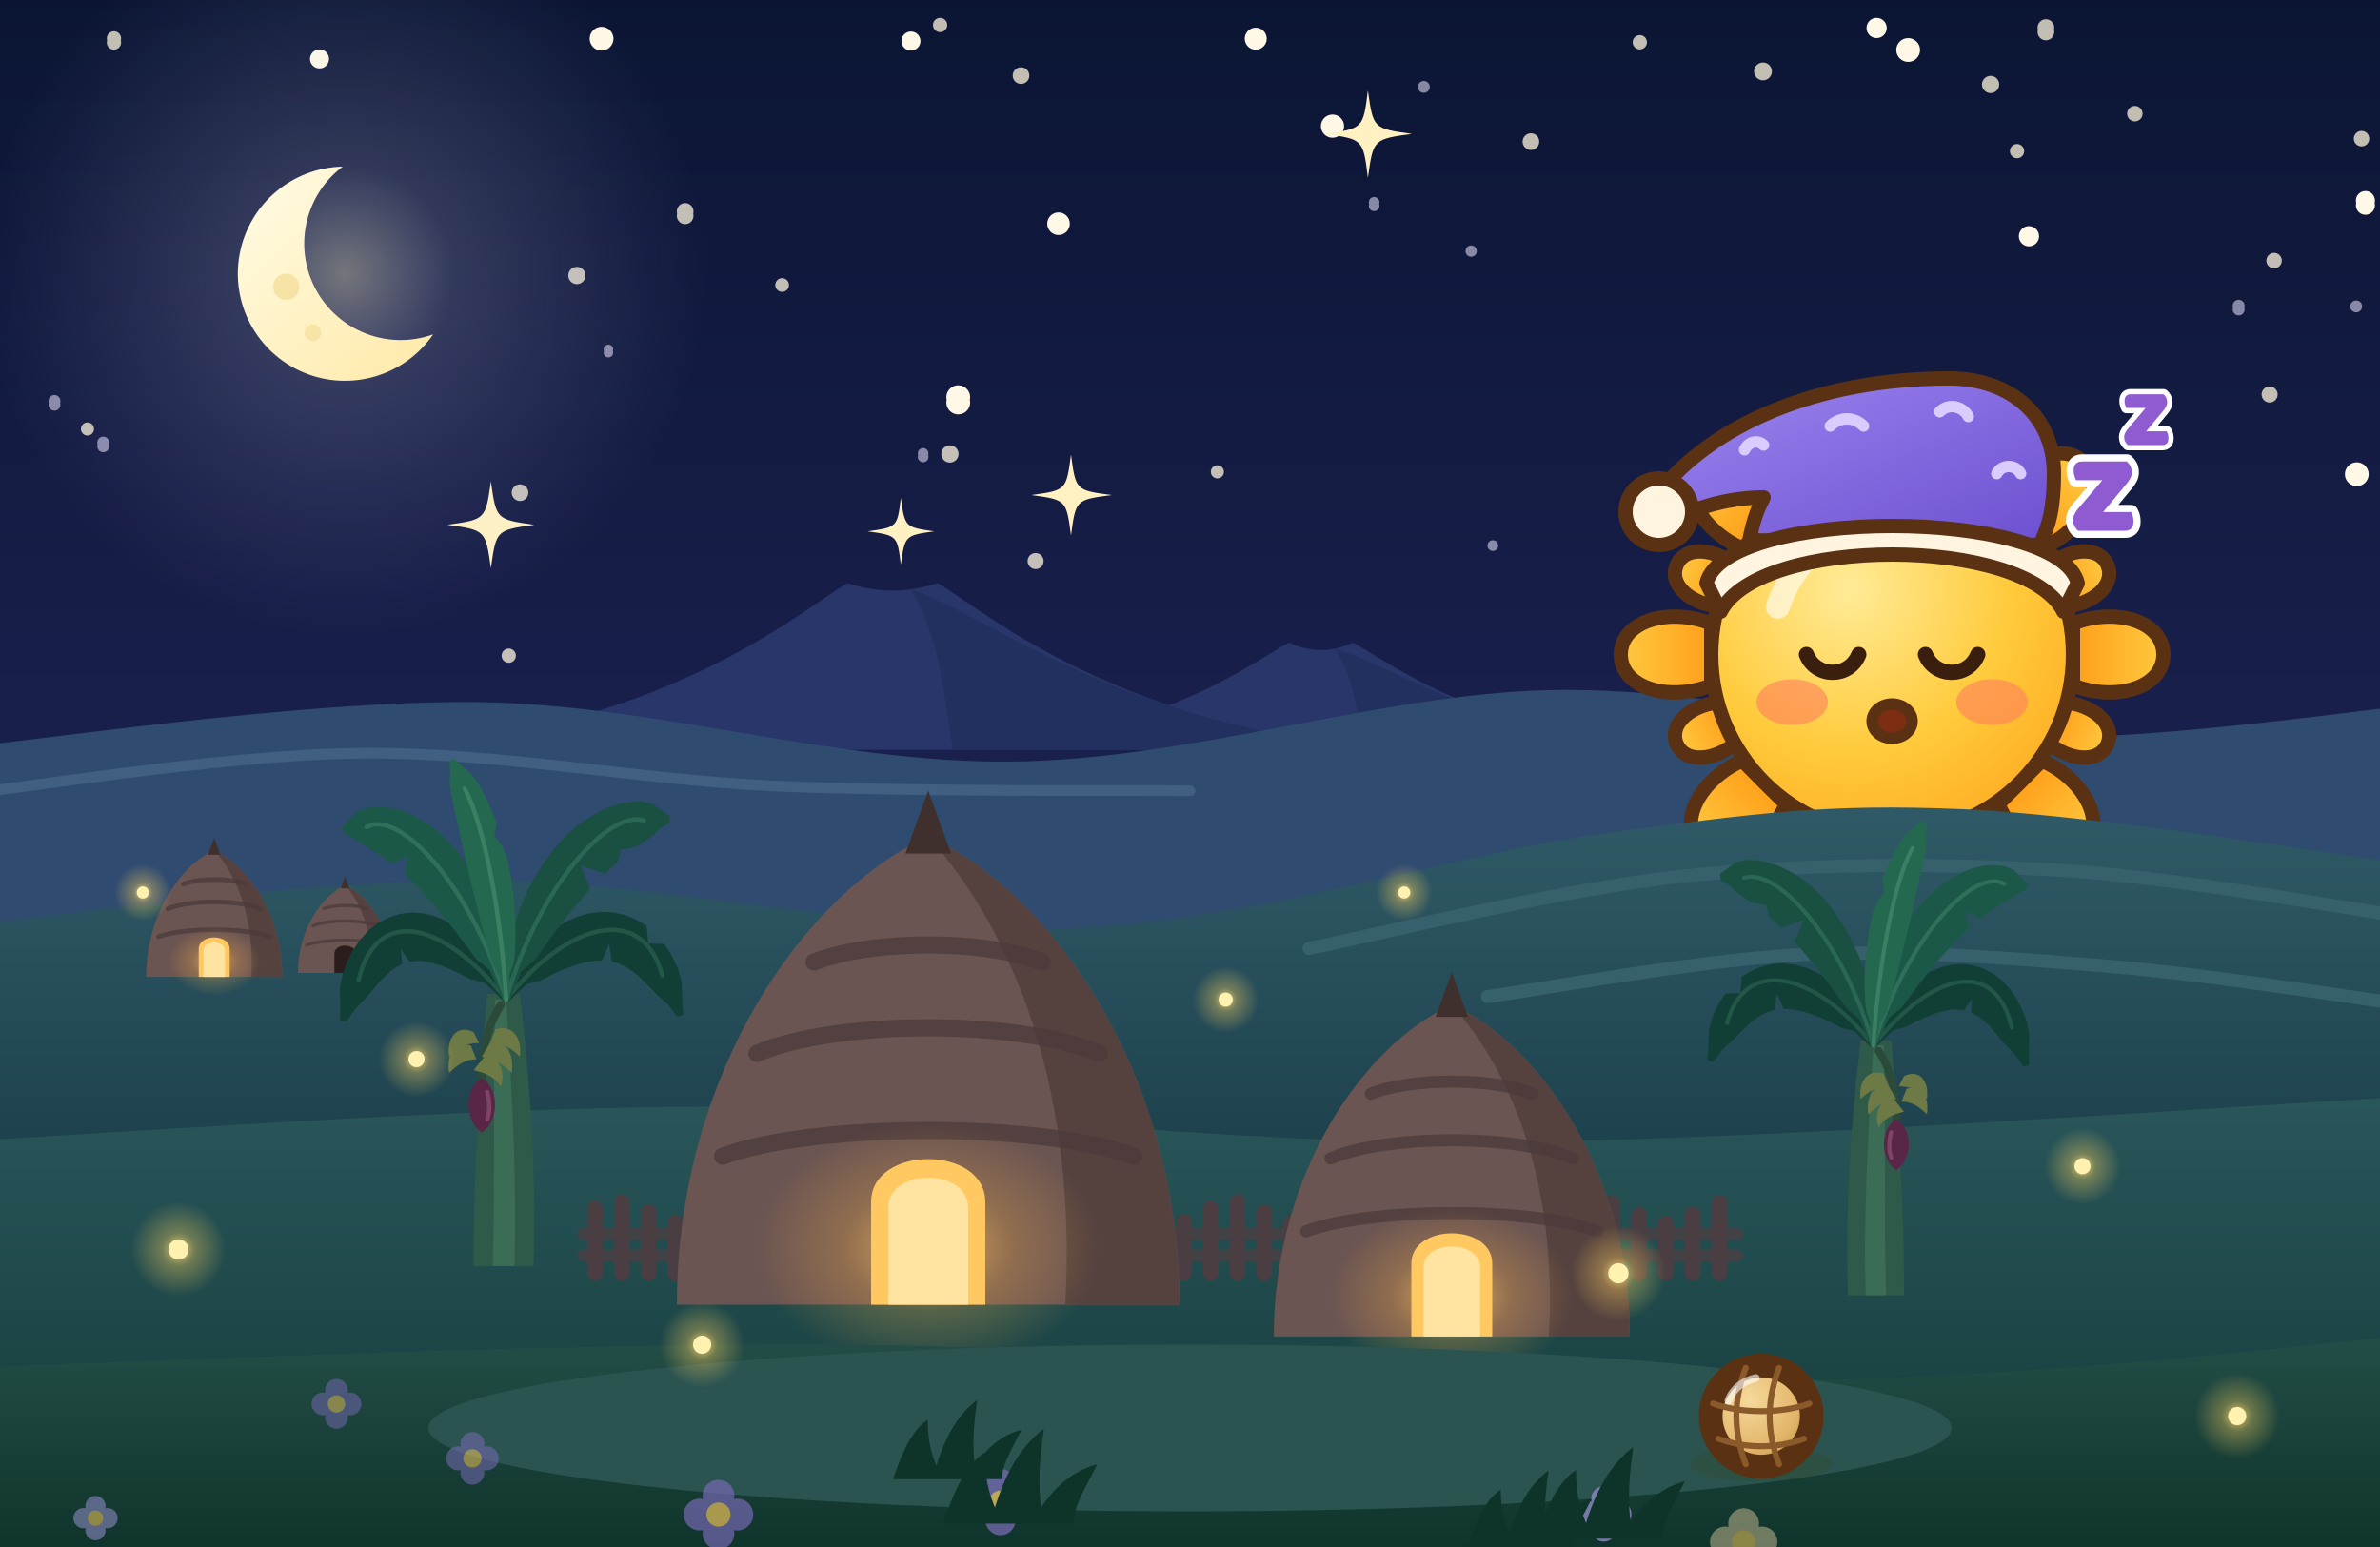
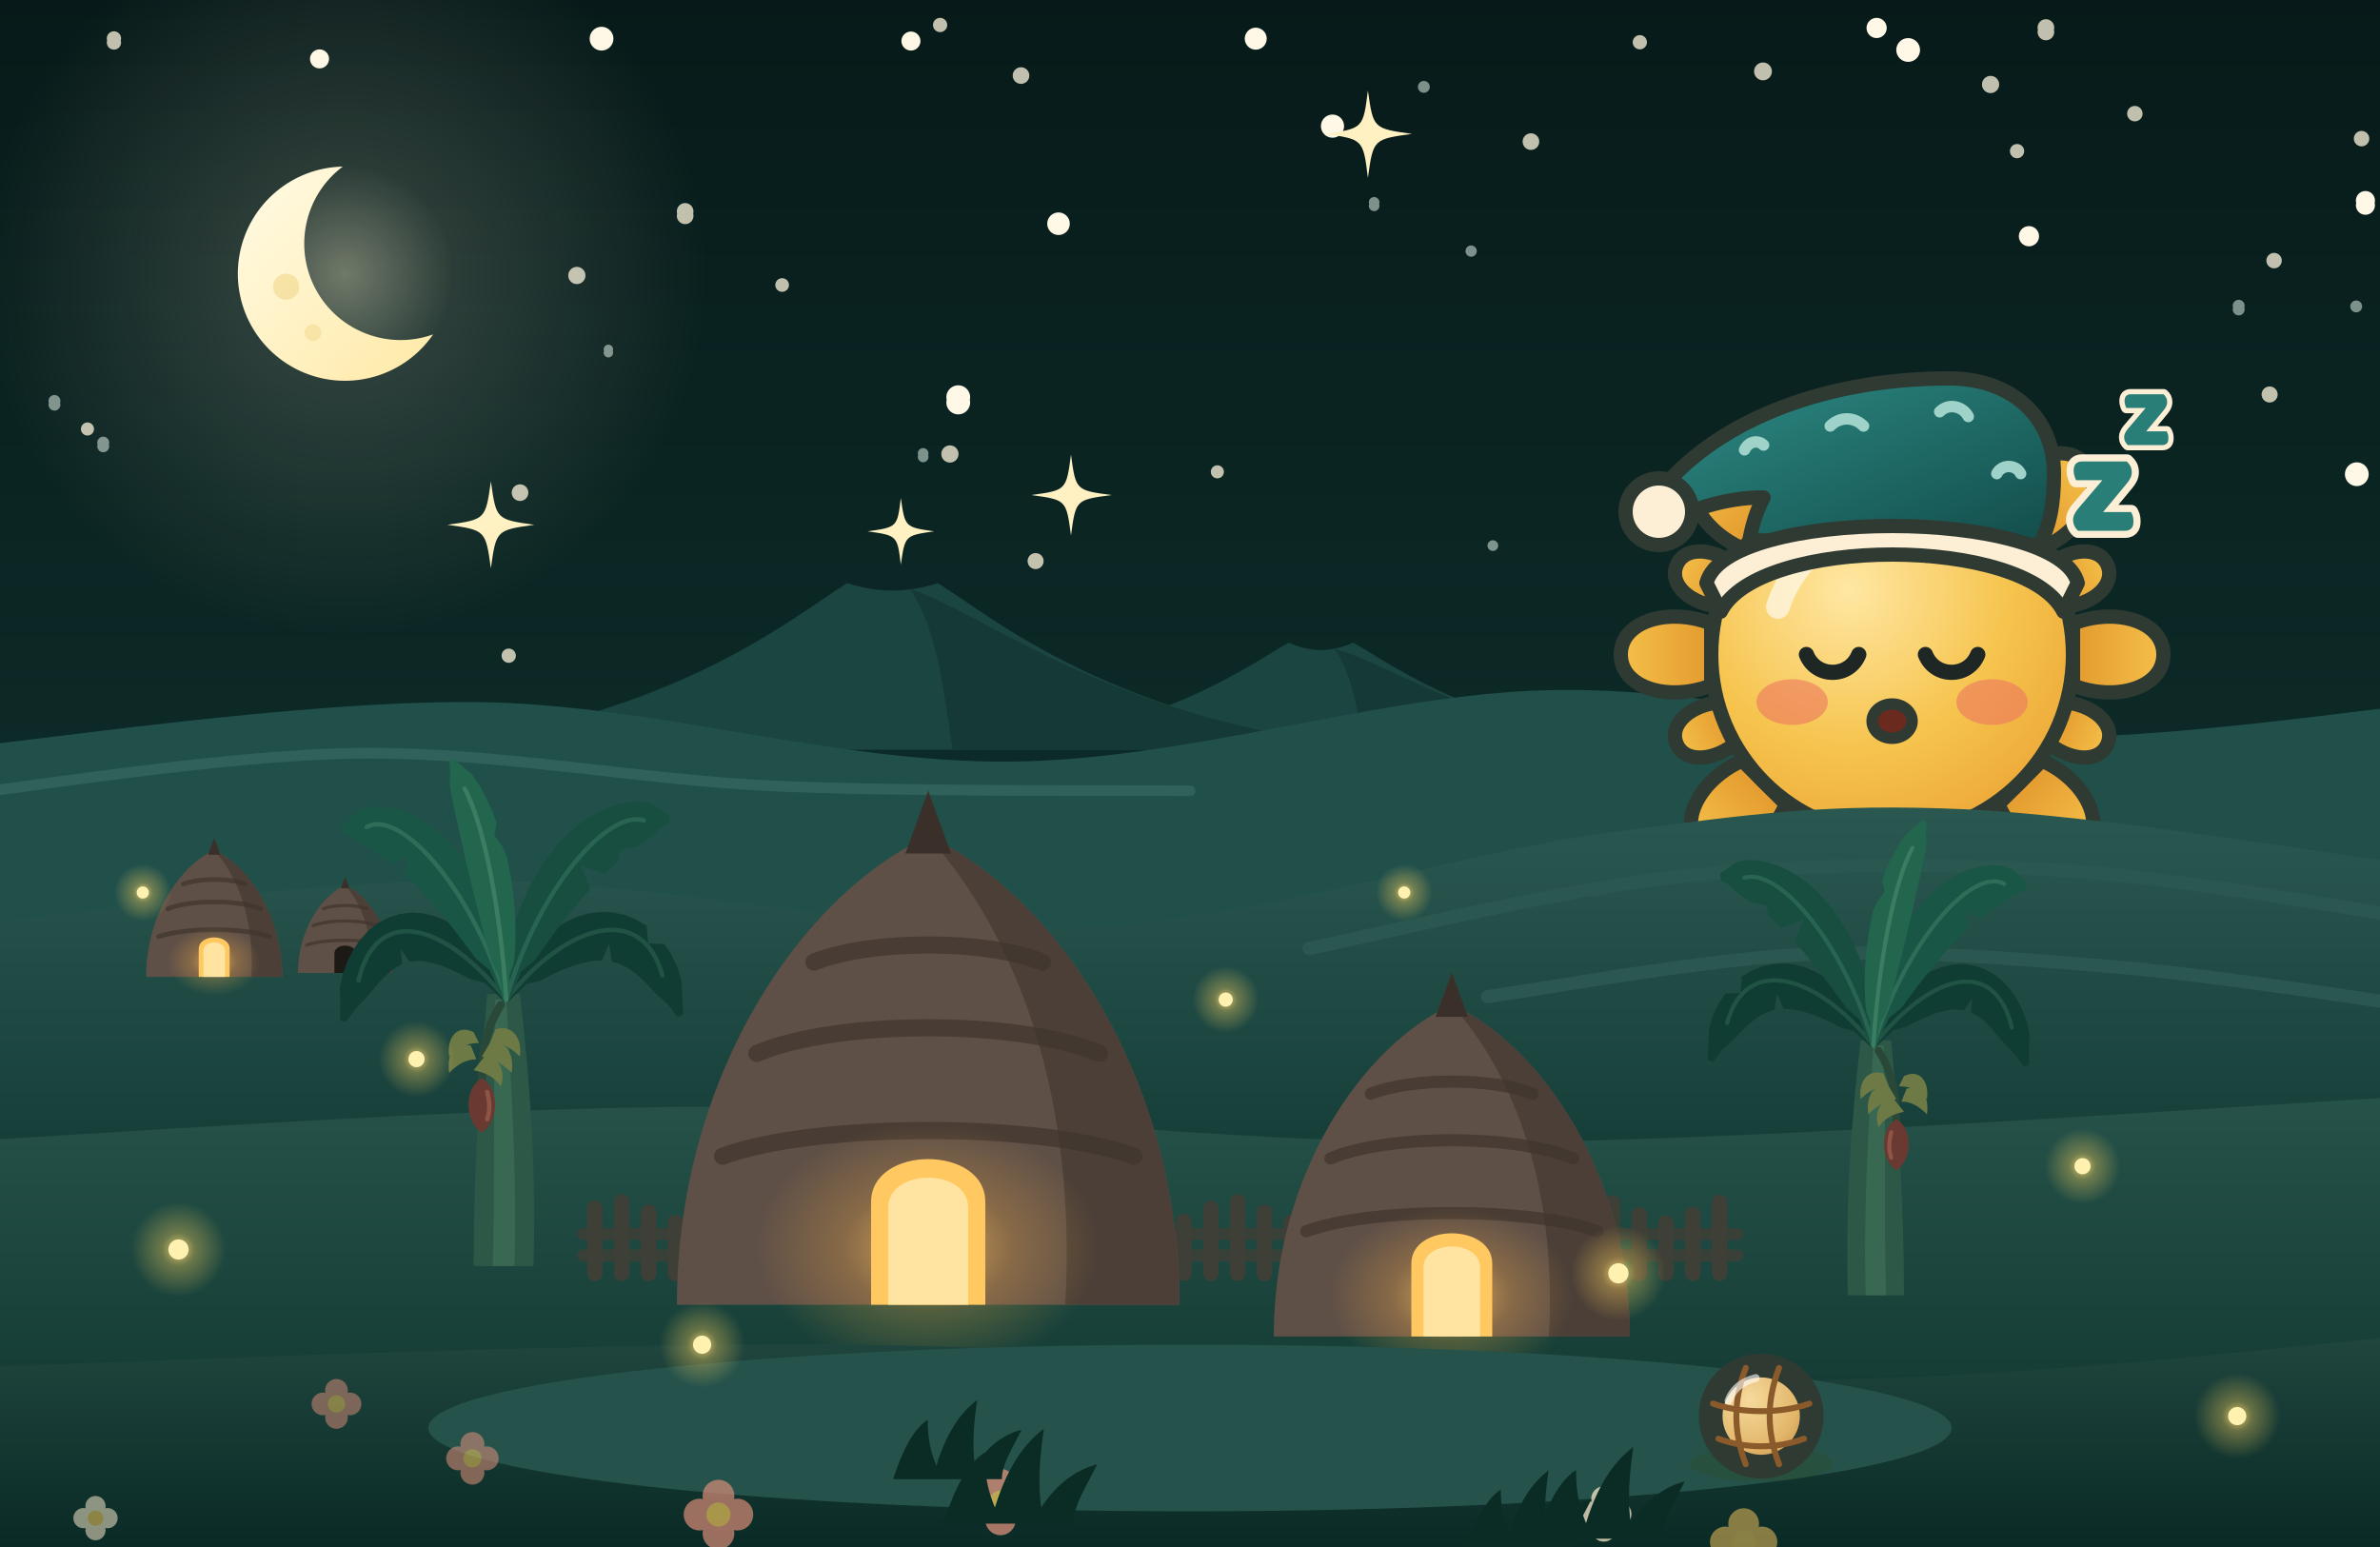
<svg xmlns="http://www.w3.org/2000/svg" viewBox="0 0 400 260" width="400" height="260">
  <defs>
    <linearGradient id="sky" x1="0" y1="0" x2="0" y2="1">
-       <stop offset="0" stop-color="#0B1533" />
-       <stop offset="0.55" stop-color="#1B2150" />
-       <stop offset="1" stop-color="#2B2F63" />
+       <stop offset="0" stop-color="#071A19" />
+       <stop offset="0.55" stop-color="#0D2C29" />
+       <stop offset="1" stop-color="#153E3A" />
    </linearGradient>
    <radialGradient id="moonhalo" cx="0.5" cy="0.5" r="0.5">
      <stop offset="0" stop-color="#FFF6CF" stop-opacity="0.42" />
-       <stop offset="0.3" stop-color="#E7E4FF" stop-opacity="0.16" />
-       <stop offset="1" stop-color="#C9C8FF" stop-opacity="0" />
+       <stop offset="0.3" stop-color="#FCEFD5" stop-opacity="0.14" />
+       <stop offset="1" stop-color="#FCEFD5" stop-opacity="0" />
    </radialGradient>
    <linearGradient id="moonfill" x1="0" y1="0" x2="1" y2="1">
      <stop offset="0" stop-color="#FFFBE6" />
      <stop offset="1" stop-color="#FFE9A6" />
    </linearGradient>
    <radialGradient id="mf" cx="0.38" cy="0.32" r="0.8">
-       <stop offset="0" stop-color="#FFEB97" />
-       <stop offset="0.55" stop-color="#FFCB3D" />
-       <stop offset="1" stop-color="#FFA81E" />
+       <stop offset="0" stop-color="#FFE7A3" />
+       <stop offset="0.55" stop-color="#F6C44E" />
+       <stop offset="1" stop-color="#EBA332" />
    </radialGradient>
    <linearGradient id="mr" x1="0" y1="0" x2="0" y2="1">
-       <stop offset="0" stop-color="#FFC93F" />
-       <stop offset="1" stop-color="#FF9F1A" />
+       <stop offset="0" stop-color="#F5C049" />
+       <stop offset="1" stop-color="#E39A2E" />
    </linearGradient>
    <linearGradient id="mc" x1="0" y1="0" x2="1" y2="1">
-       <stop offset="0" stop-color="#9C86F0" />
-       <stop offset="1" stop-color="#6C4FD0" />
+       <stop offset="0" stop-color="#2E8C86" />
+       <stop offset="1" stop-color="#124C4A" />
    </linearGradient>
    <path id="mz" d="M41.2-33.3L13.6 0L6.9 0Q5.3-1.4 4.4-3.3Q3.4-5.2 3.4-7.6L3.4-7.6Q3.4-9.6 4.4-11.6Q5.3-13.5 6.7-15.2L6.7-15.2L35.1-48.5L41-48.5Q42.6-47.1 43.6-45.2Q44.5-43.3 44.5-40.9L44.5-40.9Q44.5-38.9 43.6-37.0Q42.6-35 41.2-33.3L41.2-33.3ZM9.5-48.5L37.4-48.5L37.4-35.4L5.5-35.4Q4.9-36.5 4.4-38.3Q3.8-40 3.8-41.9L3.8-41.9Q3.8-45.4 5.4-47.0Q7-48.5 9.5-48.5L9.5-48.5ZM40 0L12.1 0L12.1-13.1L44-13.1Q44.6-12.1 45.2-10.4Q45.7-8.6 45.7-6.6L45.7-6.6Q45.7-3.1 44.2-1.6Q42.6 0 40 0L40 0Z" />
    <linearGradient id="b0" x1="0" y1="130" x2="0" y2="200" gradientUnits="userSpaceOnUse">
-       <stop offset="0" stop-color="#325c6a" />
-       <stop offset="1" stop-color="#1b3f4a" />
+       <stop offset="0" stop-color="#2c5b53" />
+       <stop offset="1" stop-color="#143b36" />
    </linearGradient>
    <radialGradient id="doorglow" cx="0.5" cy="0.5" r="0.5">
      <stop offset="0" stop-color="#FFD27A" stop-opacity="0.75" />
      <stop offset="0.5" stop-color="#FFB547" stop-opacity="0.25" />
      <stop offset="1" stop-color="#FFB547" stop-opacity="0" />
    </radialGradient>
    <symbol id="hutl" viewBox="0 0 100 92" overflow="visible">
-       <path d="M6 90C6 50 28 18 50 8C72 18 94 50 94 90Z" fill="#6B5552" />
-       <path d="M50 8C72 18 94 50 94 90H74C76 54 66 26 50 8Z" fill="#55423F" />
-       <path d="M14 64C30 58 70 58 86 64M20 46C34 40 66 40 80 46M30 30C40 26 60 26 70 30" fill="none" stroke="#4B3A39" stroke-width="3" stroke-linecap="round" opacity=".75" />
+       <path d="M6 90C6 50 28 18 50 8C72 18 94 50 94 90Z" fill="#5F5047" />
+       <path d="M50 8C72 18 94 50 94 90H74C76 54 66 26 50 8Z" fill="#4B3F37" />
+       <path d="M14 64C30 58 70 58 86 64M20 46C34 40 66 40 80 46M30 30C40 26 60 26 70 30" fill="none" stroke="#40352E" stroke-width="3" stroke-linecap="round" opacity=".75" />
      <ellipse cx="50" cy="80" rx="30" ry="22" fill="url(#doorglow)" />
      <path d="M40 90V72C40 62 60 62 60 72V90Z" fill="#FFC861" />
      <path d="M43 90V73C43 66 57 66 57 73V90Z" fill="#FFE3A0" />
-       <path d="M50 0L54 11H46Z" fill="#3F302E" />
+       <path d="M50 0L54 11H46Z" fill="#3A3029" />
    </symbol>
    <symbol id="hutn" viewBox="0 0 100 92" overflow="visible">
-       <path d="M6 90C6 50 28 18 50 8C72 18 94 50 94 90Z" fill="#6B5552" />
-       <path d="M50 8C72 18 94 50 94 90H74C76 54 66 26 50 8Z" fill="#55423F" />
-       <path d="M14 64C30 58 70 58 86 64M20 46C34 40 66 40 80 46M30 30C40 26 60 26 70 30" fill="none" stroke="#4B3A39" stroke-width="3" stroke-linecap="round" opacity=".75" />
-       <path d="M40 90V72C40 62 60 62 60 72V90Z" fill="#2A1D1C" />
-       <path d="M50 0L54 11H46Z" fill="#3F302E" />
+       <path d="M6 90C6 50 28 18 50 8C72 18 94 50 94 90Z" fill="#5F5047" />
+       <path d="M50 8C72 18 94 50 94 90H74C76 54 66 26 50 8Z" fill="#4B3F37" />
+       <path d="M14 64C30 58 70 58 86 64M20 46C34 40 66 40 80 46M30 30C40 26 60 26 70 30" fill="none" stroke="#40352E" stroke-width="3" stroke-linecap="round" opacity=".75" />
+       <path d="M40 90V72C40 62 60 62 60 72V90Z" fill="#1D1915" />
+       <path d="M50 0L54 11H46Z" fill="#3A3029" />
    </symbol>
    <linearGradient id="b1" x1="0" y1="180" x2="0" y2="250" gradientUnits="userSpaceOnUse">
-       <stop offset="0" stop-color="#2b585c" />
-       <stop offset="1" stop-color="#153c3c" />
+       <stop offset="0" stop-color="#27544b" />
+       <stop offset="1" stop-color="#0f352f" />
    </linearGradient>
    <symbol id="bpn" viewBox="0 0 140 190">
-       <path d="M62 190C61 156 63 124 67 90H79C82 124 84 156 84 190Z" fill="#2F5A49" />
-       <path d="M69 190C68 158 70 126 72 92H76C77 126 76 158 77 190Z" fill="#3B6C55" />
-       <path d="M72.9 91.3L70.2 87.3L67.3 83.5L65.9 78.4L63.2 74.6L60.2 71.1L56.9 68L53.4 65.4L49.6 63.2L45.7 61.5L41.5 60.3L37.2 59.8L32.8 60L28.5 60.9L24.3 62.6L20.4 64.9L19.8 71.4L13.9 71.6L11.2 75.7L9 80.3L7.5 85.5L7.3 91.5L6.9 97.6L9.1 98.4L12.7 93.7L16.8 90L19.9 86.8L22.6 84.1L25.1 82L27.4 80.4L29.5 79.3L31.4 78.6L33.2 78.1L34.2 71.6L36.8 77.7L38.8 77.7L41 78L43.5 78.5L46.3 79.2L49.2 80.3L52.5 81.6L55.9 83.2L59.5 85.1L64.4 86.3L67.7 89.4L71.1 92.7Z" fill="#123F35" />
-       <path d="M72 92C50 64 22 56 14.6 83.2" fill="none" stroke="#2A5F4F" stroke-width="1.6" stroke-linecap="round" opacity=".7" />
-       <path d="M72.9 92.8L76.5 89.1L80 85.9L85 84.6L88.7 82.7L92.1 81.1L95.2 79.8L98 78.9L100.5 78.3L102.7 77.9L104.5 77.9L106.1 78L107.5 78.2L110.7 73.6L110.3 79L112 79.9L113.9 81.1L116 82.9L118.3 85.2L120.8 88.2L123.7 91.6L127.5 95.5L130.9 100.3L133.1 99.7L133 93.6L133.2 87.7L132.1 82.5L130.3 77.8L128.2 73.6L125.6 69.9L122.6 66.6L119.2 63.9L115.3 61.9L111.2 60.6L106.9 60L102.7 60.3L98.6 61.3L94.7 62.8L91 65L87.6 67.5L84.4 70.6L81.4 74L78.6 77.9L77.1 83.1L74.1 87L71.1 91.2Z" fill="#123F35" />
-       <path d="M72 92C96 62 120 58 126.3 85" fill="none" stroke="#2A5F4F" stroke-width="1.6" stroke-linecap="round" opacity=".7" />
-       <path d="M73.2 91.7L71.9 85.8L70.4 80.2L71.1 73.7L69.9 68L68.3 62.5L66.4 57.2L64.2 52.2L61.8 47.5L59.1 43L56.2 38.9L53.1 35L49.8 31.5L46.3 28.4L42.6 25.7L38.7 23.4L34.8 21.5L30.7 20.2L26.6 19.4L22.5 19.2L18.5 20L14.9 22.4L11.8 24.7L12.2 27.3L15.2 28.9L17.7 31.4L19.8 33L22 34.4L24.1 35.9L26.9 36.4L30 37L30.9 41.3L33.3 43.4L35.8 45.8L44.6 42.8L41.1 51.3L43.8 54.4L46.6 57.7L49.5 61.2L52.4 65L55.4 69L58.4 73.2L61.6 77.6L66.4 81.6L68.7 86.9L70.8 92.3Z" fill="#195042" />
-       <path d="M72 92C60 50 34 22 21.4 26.2" fill="none" stroke="#33705C" stroke-width="1.6" stroke-linecap="round" opacity=".7" />
-       <path d="M73.1 92.4L75.5 86.7L78.1 81.2L83.1 77.1L86.4 72.6L89.6 68.4L92.7 64.4L95.7 60.6L98.6 57.2L101.5 54L104.2 51.1L106.9 48.5L109.3 46L108.2 39.4L114.1 42.1L116.2 40.5L118.2 39L120.1 37.8L122 36.6L123.9 35.6L125.9 34.3L128.5 32.3L131.5 31.2L132.5 28.8L130 26L126.9 23L123.2 21.6L119.2 21.2L115.2 21.5L111.1 22.4L107.1 23.9L103.3 25.9L99.6 28.3L96 31.2L92.6 34.5L89.4 38.2L86.5 42.3L83.7 46.6L81.2 51.3L78.8 56.3L76.8 61.6L75 67.2L73.6 73L74.1 79.7L72.4 85.6L70.9 91.6Z" fill="#1C5847" />
-       <path d="M72 92C86 48 112 22 123.3 28.6" fill="none" stroke="#387A62" stroke-width="1.6" stroke-linecap="round" opacity=".7" />
-       <path d="M73.2 92.1L73.8 87.8L74.5 83.4L76.9 79.3L78.2 75.1L79.4 70.9L80.5 66.8L81.6 62.7L82.6 58.6L83.6 54.6L84.6 50.6L85.5 46.6L86.5 42.6L87.4 38.8L88.2 34.9L89.1 31.1L89.9 27.3L90.8 23.6L91.5 19.9L92.3 16.2L92.8 12.4L92.6 8.3L92.9 4.4L91.1 3.6L88.2 6.3L84.9 9L82.5 12.3L80.5 15.8L78.7 19.4L77 23.2L75.5 27.1L76.4 31.7L73.7 35.3L71.9 39.2L71 43.4L70.2 47.7L69.6 52L69.1 56.3L68.8 60.7L68.6 65.2L68.6 69.6L68.8 74.1L69.2 78.6L70.8 83.1L70.8 87.5L70.8 91.9Z" fill="#24684F" />
-       <path d="M72 92C74 60 80 28 87.3 14.5" fill="none" stroke="#46896B" stroke-width="1.6" stroke-linecap="round" opacity=".7" />
-       <path d="M74 94C79 102 81 110 81 122" fill="none" stroke="#2C4A3A" stroke-width="3" stroke-linecap="round" />
+       <path d="M62 190C61 156 63 124 67 90H79C82 124 84 156 84 190Z" fill="#2D5746" />
+       <path d="M69 190C68 158 70 126 72 92H76C77 126 76 158 77 190Z" fill="#386852" />
+       <path d="M72.9 91.3L70.2 87.3L67.3 83.5L65.9 78.4L63.2 74.6L60.2 71.1L56.9 68L53.4 65.4L49.6 63.2L45.7 61.5L41.5 60.3L37.2 59.8L32.8 60L28.5 60.9L24.3 62.6L20.4 64.9L19.8 71.4L13.9 71.6L11.2 75.7L9 80.3L7.5 85.5L7.3 91.5L6.9 97.6L9.1 98.4L12.7 93.7L16.8 90L19.9 86.8L22.6 84.1L25.1 82L27.4 80.4L29.5 79.3L31.4 78.6L33.2 78.1L34.2 71.6L36.8 77.7L38.8 77.7L41 78L43.5 78.5L46.3 79.2L49.2 80.3L52.5 81.6L55.9 83.2L59.5 85.1L64.4 86.3L67.7 89.4L71.1 92.7Z" fill="#103D33" />
+       <path d="M72 92C50 64 22 56 14.6 83.2" fill="none" stroke="#285D4D" stroke-width="1.6" stroke-linecap="round" opacity=".7" />
+       <path d="M72.9 92.8L76.5 89.1L80 85.9L85 84.6L88.7 82.7L92.1 81.1L95.2 79.8L98 78.9L100.5 78.3L102.7 77.9L104.5 77.9L106.1 78L107.5 78.2L110.7 73.6L110.3 79L112 79.9L113.9 81.1L116 82.9L118.3 85.2L120.8 88.2L123.7 91.6L127.5 95.5L130.9 100.3L133.1 99.7L133 93.6L133.2 87.7L132.1 82.5L130.3 77.8L128.2 73.6L125.6 69.9L122.6 66.6L119.2 63.9L115.3 61.9L111.2 60.6L106.9 60L102.7 60.3L98.6 61.3L94.7 62.8L91 65L87.6 67.5L84.4 70.6L81.4 74L78.6 77.9L77.1 83.1L74.1 87L71.1 91.2Z" fill="#103D33" />
+       <path d="M72 92C96 62 120 58 126.3 85" fill="none" stroke="#285D4D" stroke-width="1.6" stroke-linecap="round" opacity=".7" />
+       <path d="M73.2 91.7L71.9 85.8L70.4 80.2L71.1 73.7L69.9 68L68.3 62.5L66.4 57.2L64.2 52.2L61.8 47.5L59.1 43L56.2 38.9L53.1 35L49.8 31.5L46.3 28.4L42.6 25.7L38.7 23.4L34.8 21.5L30.7 20.2L26.6 19.4L22.5 19.2L18.5 20L14.9 22.4L11.8 24.7L12.2 27.3L15.2 28.9L17.7 31.4L19.8 33L22 34.4L24.1 35.9L26.9 36.4L30 37L30.9 41.3L33.3 43.4L35.8 45.8L44.6 42.8L41.1 51.3L43.8 54.4L46.6 57.7L49.5 61.2L52.4 65L55.4 69L58.4 73.2L61.6 77.6L66.4 81.6L68.7 86.9L70.8 92.3Z" fill="#174E40" />
+       <path d="M72 92C60 50 34 22 21.4 26.2" fill="none" stroke="#316E5A" stroke-width="1.6" stroke-linecap="round" opacity=".7" />
+       <path d="M73.1 92.4L75.5 86.7L78.1 81.2L83.1 77.1L86.4 72.6L89.6 68.4L92.7 64.4L95.7 60.6L98.6 57.2L101.5 54L104.2 51.1L106.9 48.5L109.3 46L108.2 39.4L114.1 42.1L116.2 40.5L118.2 39L120.1 37.8L122 36.6L123.9 35.6L125.9 34.3L128.5 32.3L131.5 31.2L132.5 28.8L130 26L126.9 23L123.2 21.6L119.2 21.2L115.2 21.5L111.1 22.4L107.1 23.9L103.3 25.9L99.6 28.3L96 31.2L92.6 34.5L89.4 38.2L86.5 42.3L83.7 46.6L81.2 51.3L78.8 56.3L76.8 61.6L75 67.2L73.6 73L74.1 79.7L72.4 85.6L70.9 91.6Z" fill="#1A5645" />
+       <path d="M72 92C86 48 112 22 123.3 28.6" fill="none" stroke="#367860" stroke-width="1.6" stroke-linecap="round" opacity=".7" />
+       <path d="M73.2 92.1L73.8 87.8L74.5 83.4L76.9 79.3L78.2 75.1L79.4 70.9L80.5 66.8L81.6 62.7L82.6 58.6L83.6 54.6L84.6 50.6L85.5 46.6L86.5 42.6L87.4 38.8L88.2 34.9L89.1 31.1L89.9 27.3L90.8 23.6L91.5 19.9L92.3 16.2L92.8 12.4L92.6 8.3L92.9 4.4L91.1 3.6L88.2 6.3L84.9 9L82.5 12.3L80.5 15.8L78.7 19.4L77 23.2L75.5 27.1L76.4 31.7L73.7 35.3L71.9 39.2L71 43.4L70.2 47.7L69.6 52L69.1 56.3L68.8 60.7L68.6 65.2L68.6 69.6L68.8 74.1L69.2 78.6L70.8 83.1L70.8 87.5L70.8 91.9Z" fill="#22664E" />
+       <path d="M72 92C74 60 80 28 87.3 14.5" fill="none" stroke="#448769" stroke-width="1.6" stroke-linecap="round" opacity=".7" />
+       <path d="M74 94C79 102 81 110 81 122" fill="none" stroke="#2A4838" stroke-width="3" stroke-linecap="round" />
      <g fill="#6E7A45">
        <path d="M76 103C70 101 66 106 67 113C70 110 73 108 78 108Z" />
        <path d="M78 108C72 107 69 112 70 119C73 116 76 114 81 113Z" />
        <path d="M80 113C75 113 72 118 74 124C76 121 79 119 84 118Z" />
        <path d="M84 104C90 101 94 106 93 113C90 110 87 108 82 108Z" />
        <path d="M85 109C91 107 94 112 93 119C90 116 87 114 83 114Z" />
      </g>
-       <path d="M81 121C87 124 88 136 81 141C74 136 75 124 81 121Z" fill="#5A2648" />
-       <path d="M79 126C78 130 78 133 79 136" fill="none" stroke="#7E4466" stroke-width="1.6" stroke-linecap="round" />
+       <path d="M81 121C87 124 88 136 81 141C74 136 75 124 81 121Z" fill="#6A3A32" />
+       <path d="M79 126C78 130 78 133 79 136" fill="none" stroke="#8E5446" stroke-width="1.6" stroke-linecap="round" />
    </symbol>
    <linearGradient id="b2" x1="0" y1="222" x2="0" y2="260" gradientUnits="userSpaceOnUse">
-       <stop offset="0" stop-color="#254f49" />
-       <stop offset="1" stop-color="#0f342b" />
+       <stop offset="0" stop-color="#214840" />
+       <stop offset="1" stop-color="#0a2a25" />
    </linearGradient>
    <symbol id="fl" viewBox="0 0 20 20">
      <g fill="currentColor">
        <circle cx="10" cy="5" r="4.2" />
        <circle cx="15" cy="10" r="4.2" />
        <circle cx="10" cy="15" r="4.2" />
        <circle cx="5" cy="10" r="4.2" />
      </g>
      <circle cx="10" cy="10" r="3.2" fill="#E9C25A" />
    </symbol>
    <symbol id="tf" viewBox="0 0 30 16">
      <path d="M2 16C4 10 6 6 9 4C9 9 10 12 12 16ZM10 16C12 8 15 3 19 0C18 7 18 11 19 16ZM17 16C20 10 24 7 28 6C26 10 24 13 24 16Z" fill="currentColor" />
    </symbol>
    <radialGradient id="g-ball" cx="0.38" cy="0.34" r="0.8">
      <stop offset="0" stop-color="#F6DA9C" />
      <stop offset="0.6" stop-color="#E2B66A" />
      <stop offset="1" stop-color="#B9853F" />
    </radialGradient>
    <radialGradient id="ffg" cx="0.5" cy="0.5" r="0.5">
      <stop offset="0" stop-color="#FFE38A" stop-opacity="0.85" />
      <stop offset="0.35" stop-color="#FFD45E" stop-opacity="0.35" />
      <stop offset="1" stop-color="#FFD45E" stop-opacity="0" />
    </radialGradient>
    <symbol id="ff" viewBox="-8 -8 16 16" overflow="visible">
      <circle r="8" fill="url(#ffg)" />
      <circle r="1.7" fill="#FFF1B0" />
    </symbol>
  </defs>
  <rect width="400" height="260" fill="url(#sky)" />
-   <path d="M250 91.7a.9.9 0 1 0 1.8 0a.9.9 0 1 0 -1.8 0M238.3 14.6a1 1 0 1 0 2 0a1 1 0 1 0 -2 0M375.3 51.7a1 1 0 1 0 1.9 0a1 1 0 1 0 -1.9 0M16.4 74.7a1 1 0 1 0 1.9 0a1 1 0 1 0 -1.9 0M8.2 67.7a1 1 0 1 0 1.9 0a1 1 0 1 0 -1.9 0M101.5 59a.8.8 0 1 0 1.5 0a.8.8 0 1 0 -1.5 0M246.3 42.2a.9.9 0 1 0 1.9 0a.9.9 0 1 0 -1.9 0M395 51.5a1 1 0 1 0 2 0a1 1 0 1 0 -2 0M154.3 76.5a.9.9 0 1 0 1.7 0a.9.9 0 1 0 -1.7 0M230.1 34.3a.9.9 0 1 0 1.7 0a.9.9 0 1 0 -1.7 0" fill="#E9E6FF" opacity=".55" />
+   <path d="M250 91.7a.9.9 0 1 0 1.8 0a.9.9 0 1 0 -1.8 0M238.3 14.6a1 1 0 1 0 2 0a1 1 0 1 0 -2 0M375.3 51.7a1 1 0 1 0 1.9 0a1 1 0 1 0 -1.9 0M16.4 74.7a1 1 0 1 0 1.9 0a1 1 0 1 0 -1.9 0M8.2 67.7a1 1 0 1 0 1.9 0a1 1 0 1 0 -1.9 0M101.5 59a.8.8 0 1 0 1.5 0a.8.8 0 1 0 -1.5 0M246.3 42.2a.9.9 0 1 0 1.9 0a.9.9 0 1 0 -1.9 0M395 51.5a1 1 0 1 0 2 0a1 1 0 1 0 -2 0M154.3 76.5a.9.9 0 1 0 1.7 0a.9.9 0 1 0 -1.7 0M230.1 34.3a.9.9 0 1 0 1.7 0a.9.9 0 1 0 -1.7 0" fill="#DCEDE4" opacity=".55" />
  <path d="M203.5 79.3a1.1 1.1 0 1 0 2.2 0a1.1 1.1 0 1 0 -2.2 0M342.5 5a1.4 1.4 0 1 0 2.7 0a1.4 1.4 0 1 0 -2.7 0M274.4 7.1a1.2 1.2 0 1 0 2.4 0a1.2 1.2 0 1 0 -2.4 0M18 6.8a1.2 1.2 0 1 0 2.3 0a1.2 1.2 0 1 0 -2.3 0M113.8 35.9a1.4 1.4 0 1 0 2.7 0a1.4 1.4 0 1 0 -2.7 0M333.1 14.2a1.4 1.4 0 1 0 2.9 0a1.4 1.4 0 1 0 -2.9 0M13.6 72.1a1.1 1.1 0 1 0 2.2 0a1.1 1.1 0 1 0 -2.2 0M395.6 23.3a1.3 1.3 0 1 0 2.6 0a1.3 1.3 0 1 0 -2.6 0M380.1 66.3a1.3 1.3 0 1 0 2.7 0a1.3 1.3 0 1 0 -2.7 0M294.8 12a1.5 1.5 0 1 0 3 0a1.5 1.5 0 1 0 -3 0M158.2 76.3a1.4 1.4 0 1 0 2.9 0a1.4 1.4 0 1 0 -2.9 0M337.8 25.4a1.2 1.2 0 1 0 2.4 0a1.2 1.2 0 1 0 -2.4 0M130.3 47.9a1.1 1.1 0 1 0 2.3 0a1.1 1.1 0 1 0 -2.3 0M255.9 23.8a1.4 1.4 0 1 0 2.8 0a1.4 1.4 0 1 0 -2.8 0M357.5 19.1a1.3 1.3 0 1 0 2.6 0a1.3 1.3 0 1 0 -2.6 0M170.2 12.7a1.4 1.4 0 1 0 2.8 0a1.4 1.4 0 1 0 -2.8 0M84.3 110.2a1.2 1.2 0 1 0 2.4 0a1.2 1.2 0 1 0 -2.4 0M156.8 4.2a1.2 1.2 0 1 0 2.4 0a1.2 1.2 0 1 0 -2.4 0M380.9 43.8a1.3 1.3 0 1 0 2.6 0a1.3 1.3 0 1 0 -2.6 0M95.5 46.3a1.4 1.4 0 1 0 2.9 0a1.4 1.4 0 1 0 -2.9 0M172.7 94.3a1.3 1.3 0 1 0 2.7 0a1.3 1.3 0 1 0 -2.7 0M86 82.8a1.4 1.4 0 1 0 2.8 0a1.4 1.4 0 1 0 -2.8 0" fill="#FFF6DD" opacity=".75" />
  <path d="M394.1 79.7a2 2 0 1 0 4 0a2 2 0 1 0 -4 0M99.1 6.5a2 2 0 1 0 4 0a2 2 0 1 0 -4 0M222 21.2a1.9 1.9 0 1 0 3.9 0a1.9 1.9 0 1 0 -3.9 0M176 37.6a1.9 1.9 0 1 0 3.8 0a1.9 1.9 0 1 0 -3.8 0M318.7 8.4a2 2 0 1 0 4 0a2 2 0 1 0 -4 0M313.7 4.7a1.7 1.7 0 1 0 3.4 0a1.7 1.7 0 1 0 -3.4 0M339.3 39.7a1.7 1.7 0 1 0 3.4 0a1.7 1.7 0 1 0 -3.4 0M209.2 6.5a1.8 1.8 0 1 0 3.7 0a1.8 1.8 0 1 0 -3.7 0M396 34.1a1.6 1.6 0 1 0 3.1 0a1.6 1.6 0 1 0 -3.1 0M151.5 6.9a1.6 1.6 0 1 0 3.2 0a1.6 1.6 0 1 0 -3.2 0M52.1 9.9a1.6 1.6 0 1 0 3.2 0a1.6 1.6 0 1 0 -3.2 0M159.1 67.2a2 2 0 1 0 3.9 0a2 2 0 1 0 -3.9 0" fill="#FFF8E6" />
  <path d="M180 76.4C180.8 82.4 180.8 82.4 186.8 83.2C180.8 84 180.8 84 180 90C179.2 84 179.2 84 173.3 83.2C179.2 82.4 179.2 82.4 180 76.4ZM82.5 80.9C83.4 87.3 83.4 87.3 89.8 88.2C83.4 89.1 83.4 89.1 82.5 95.5C81.6 89.1 81.6 89.1 75.2 88.2C81.6 87.3 81.6 87.3 82.5 80.9ZM229.9 15.2C230.8 21.6 230.8 21.6 237.3 22.5C230.8 23.4 230.8 23.4 229.9 29.9C229.1 23.4 229.1 23.4 222.6 22.5C229.1 21.6 229.1 21.6 229.9 15.2ZM151.4 83.7C152.1 88.6 152.1 88.6 157 89.3C152.1 90 152.1 90 151.4 94.9C150.8 90 150.8 90 145.8 89.3C150.8 88.6 150.8 88.6 151.4 83.7Z" fill="#FFF1C2" />
  <circle cx="58" cy="46" r="61.2" fill="url(#moonhalo)" />
  <path d="M57.6 28A18 18 0 1 0 72.8 56.2A16.2 16.2 0 0 1 57.6 28Z" fill="url(#moonfill)" />
  <circle cx="48.1" cy="48.2" r="2.2" fill="#F2DC94" opacity=".7" />
  <circle cx="52.6" cy="55.9" r="1.4" fill="#F2DC94" opacity=".6" />
-   <path d="M66 126C112.2 122.1 133.2 103.6 142.4 98Q150 100.5 157.6 98C166.8 103.6 187.8 122.1 234 126ZM162 126C195 123.5 210 111.6 216.6 108Q222 110.5 227.4 108C234 111.6 249 123.5 282 126Z" fill="#29366A" />
-   <path d="M153 99C166.8 103.6 187.8 122.1 234 126H160.1C158.4 114.8 157.6 106.4 153 99ZM224.2 109C234 111.6 249 123.5 282 126H229.2C228 118.8 227.4 113.4 224.2 109Z" fill="#22305F" />
-   <path d="M-10 126c15-1.3 60-8.3 90-8c30 .3 60 10.3 90 10c30-.3 61.7-11.3 90-12c28.3-.7 55 7.7 80 8c25 .3 58.3-5 70-6V260H-10Z" fill="#2F4B70" />
-   <path d="M-10 134c11.7-1.2 46.7-7.1 70-7.4c23.3-.3 46.7 4.4 70 5.5c23.3 1 58.3.7 70 .8" fill="none" stroke="#405f81" stroke-width="1.8" stroke-linecap="round" />
+   <path d="M66 126C112.2 122.1 133.2 103.6 142.4 98Q150 100.5 157.6 98C166.8 103.6 187.8 122.1 234 126ZM162 126C195 123.5 210 111.6 216.6 108Q222 110.5 227.4 108C234 111.6 249 123.5 282 126Z" fill="#1B4541" />
+   <path d="M153 99C166.8 103.6 187.8 122.1 234 126H160.1C158.4 114.8 157.6 106.4 153 99ZM224.2 109C234 111.6 249 123.5 282 126H229.2C228 118.8 227.4 113.4 224.2 109Z" fill="#153935" />
+   <path d="M-10 126c15-1.3 60-8.3 90-8c30 .3 60 10.3 90 10c30-.3 61.7-11.3 90-12c28.3-.7 55 7.7 80 8c25 .3 58.3-5 70-6V260H-10Z" fill="#21504B" />
+   <path d="M-10 134c11.7-1.2 46.7-7.1 70-7.4c23.3-.3 46.7 4.4 70 5.5c23.3 1 58.3.7 70 .8" fill="none" stroke="#30615a" stroke-width="1.8" stroke-linecap="round" />
  <g transform="translate(270 62) scale(0.8)">
-     <g stroke="#5A3112" stroke-width="3" stroke-linejoin="round" fill="url(#mr)">
+     <g stroke="#2F3A33" stroke-width="3" stroke-linejoin="round" fill="url(#mr)">
      <path d="M60 3C67 3 70 13 66.5 22H53.5C50 13 53 3 60 3Z" />
      <path d="M60 3C67 3 70 13 66.5 22H53.5C50 13 53 3 60 3Z" transform="rotate(45 60 60)" />
      <path d="M60 3C67 3 70 13 66.5 22H53.5C50 13 53 3 60 3Z" transform="rotate(90 60 60)" />
      <path d="M60 3C67 3 70 13 66.5 22H53.5C50 13 53 3 60 3Z" transform="rotate(135 60 60)" />
      <path d="M60 3C67 3 70 13 66.5 22H53.5C50 13 53 3 60 3Z" transform="rotate(180 60 60)" />
      <path d="M60 3C67 3 70 13 66.5 22H53.5C50 13 53 3 60 3Z" transform="rotate(225 60 60)" />
      <path d="M60 3C67 3 70 13 66.5 22H53.5C50 13 53 3 60 3Z" transform="rotate(270 60 60)" />
      <path d="M60 3C67 3 70 13 66.5 22H53.5C50 13 53 3 60 3Z" transform="rotate(315 60 60)" />
      <path d="M60 11C64.5 11 66.5 17 64.5 23H55.5C53.5 17 55.5 11 60 11Z" transform="rotate(22.5 60 60)" />
      <path d="M60 11C64.5 11 66.5 17 64.5 23H55.5C53.5 17 55.5 11 60 11Z" transform="rotate(67.5 60 60)" />
      <path d="M60 11C64.5 11 66.5 17 64.5 23H55.5C53.5 17 55.5 11 60 11Z" transform="rotate(112.5 60 60)" />
      <path d="M60 11C64.5 11 66.5 17 64.5 23H55.5C53.5 17 55.5 11 60 11Z" transform="rotate(157.5 60 60)" />
      <path d="M60 11C64.5 11 66.5 17 64.5 23H55.5C53.5 17 55.5 11 60 11Z" transform="rotate(202.5 60 60)" />
      <path d="M60 11C64.5 11 66.5 17 64.5 23H55.5C53.5 17 55.5 11 60 11Z" transform="rotate(247.5 60 60)" />
      <path d="M60 11C64.5 11 66.5 17 64.5 23H55.5C53.5 17 55.5 11 60 11Z" transform="rotate(292.5 60 60)" />
      <path d="M60 11C64.5 11 66.5 17 64.5 23H55.5C53.5 17 55.5 11 60 11Z" transform="rotate(337.5 60 60)" />
    </g>
-     <circle cx="60" cy="60" r="38" fill="url(#mf)" stroke="#5A3112" stroke-width="3" />
+     <circle cx="60" cy="60" r="38" fill="url(#mf)" stroke="#2F3A33" stroke-width="3" />
    <path d="M36 50A27 27 0 0 1 51 33.5" fill="none" stroke="#fff" stroke-width="5" stroke-linecap="round" opacity=".6" />
    <g>
-       <ellipse cx="39" cy="70" rx="7.5" ry="4.8" fill="#FF7F5C" opacity="0.6" />
-       <ellipse cx="81" cy="70" rx="7.5" ry="4.8" fill="#FF7F5C" opacity="0.6" />
-       <path d="M42 60C44 65 51 65 53 60M67 60C69 65 76 65 78 60" fill="none" stroke="#3A1F0E" stroke-width="3.2" stroke-linecap="round" />
-       <ellipse cx="60" cy="74" rx="4.2" ry="3.6" fill="#7C2D12" stroke="#5A3112" stroke-width="2.4" />
-     </g>
-     <path d="M30 36C31 31 32 29 33 27C26 27 19 29 13 32L11 26C22 12 44 2 72 2C85 2 94 10 94 22C94 29 93 33 91 37Z" fill="url(#mc)" stroke="#5A3112" stroke-width="3" stroke-linejoin="round" />
-     <path d="M47 12C49 10 52 10 54 12M70 9C72 7 75 8 76 10M82 22C83 20 86 20 87 22M29 17C30 15 32 15 33 16" fill="none" stroke="#D9CCFF" stroke-width="2.4" stroke-linecap="round" />
-     <path d="M21 45C25 29 95 29 99 45L96 51C88 35 32 35 24 51Z" fill="#FFF4E0" stroke="#5A3112" stroke-width="3" stroke-linejoin="round" />
-     <circle cx="11" cy="30" r="7" fill="#FFF4E0" stroke="#5A3112" stroke-width="3" />
-     <g fill="#fff" stroke="#fff" stroke-width="10" stroke-linejoin="round">
+       <ellipse cx="39" cy="70" rx="7.5" ry="4.8" fill="#EC775F" opacity="0.6" />
+       <ellipse cx="81" cy="70" rx="7.5" ry="4.8" fill="#EC775F" opacity="0.6" />
+       <path d="M42 60C44 65 51 65 53 60M67 60C69 65 76 65 78 60" fill="none" stroke="#1E2724" stroke-width="3.2" stroke-linecap="round" />
+       <ellipse cx="60" cy="74" rx="4.2" ry="3.6" fill="#6B2A1E" stroke="#2F3A33" stroke-width="2.4" />
+     </g>
+     <path d="M30 36C31 31 32 29 33 27C26 27 19 29 13 32L11 26C22 12 44 2 72 2C85 2 94 10 94 22C94 29 93 33 91 37Z" fill="url(#mc)" stroke="#2F3A33" stroke-width="3" stroke-linejoin="round" />
+     <path d="M47 12C49 10 52 10 54 12M70 9C72 7 75 8 76 10M82 22C83 20 86 20 87 22M29 17C30 15 32 15 33 16" fill="none" stroke="#9FD3C9" stroke-width="2.4" stroke-linecap="round" />
+     <path d="M21 45C25 29 95 29 99 45L96 51C88 35 32 35 24 51Z" fill="#FCEFD5" stroke="#2F3A33" stroke-width="3" stroke-linejoin="round" />
+     <circle cx="11" cy="30" r="7" fill="#FCEFD5" stroke="#2F3A33" stroke-width="3" />
+     <g fill="#FCEFD5" stroke="#FCEFD5" stroke-width="10" stroke-linejoin="round">
      <use href="#mz" transform="translate(97 34) scale(0.3)" />
      <use href="#mz" transform="translate(108 16) scale(0.22)" />
    </g>
-     <g fill="#8E5BD0">
+     <g fill="#2A7E78">
      <use href="#mz" transform="translate(97 34) scale(0.3)" />
      <use href="#mz" transform="translate(108 16) scale(0.22)" />
    </g>
  </g>
  <path d="M-10 156c15-1.3 58.3-8 90-8c31.7 0 68.3 9.3 100 8c31.7-1.3 65-12.7 90-16c25-3.3 36.7-5 60-4c23.3 1 66.7 8.3 80 10V260H-10Z" fill="url(#b0)" />
-   <path d="M220 159.4c10.6-2.1 42.2-10 63.3-12.2c21.1-2.1 42.3-2.2 63.4-.9c21.1 1.3 52.7 7.3 63.3 8.7M250 167.5c8.9-1.2 35.6-6.2 53.3-7.1c17.8-.8 35.6.7 53.4 2.2c17.7 1.6 44.4 5.9 53.3 7.1" fill="none" stroke="#36606c" stroke-width="2.2" stroke-linecap="round" />
+   <path d="M220 159.4c10.6-2.1 42.2-10 63.3-12.2c21.1-2.1 42.3-2.2 63.4-.9c21.1 1.3 52.7 7.3 63.3 8.7M250 167.5c8.9-1.2 35.6-6.2 53.3-7.1c17.8-.8 35.6.7 53.4 2.2c17.7 1.6 44.4 5.9 53.3 7.1" fill="none" stroke="#2a5851" stroke-width="2.2" stroke-linecap="round" />
  <use href="#hutl" x="23" y="140.8" width="26" height="23.9" />
  <use href="#hutn" x="49" y="147.3" width="18" height="16.6" />
  <path d="M-10 192c21.7-1 86.7-6 130-6c43.3 0 81.7 6.3 130 6c48.3-.3 133.3-6.7 160-8V260H-10Z" fill="url(#b1)" />
  <use href="#bpn" transform="matrix(-1 0 0 1 172 0)" x="54" y="125.9" width="64" height="86.9" />
  <use href="#bpn" x="284" y="136.3" width="60" height="81.4" />
-   <path d="M100 214V203.1M104.5 214V202M109 214V203.7M113.5 214V205.5M118 214V204.6M122.5 214V202.4M127 214V202.4M131.5 214V204.6M136 214V205.5M140.5 214V203.6M145 214V202M149.5 214V203.2M154 214V205.3M158.5 214V205M163 214V202.7M167.5 214V202.1M172 214V204.2M176.5 214V205.6M181 214V204.1M185.5 214V202.1M190 214V202.8M194.5 214V205M199 214V205.3M203.5 214V203.1M208 214V202M212.5 214V203.7M217 214V205.5M221.5 214V204.5M226 214V202.3M230.5 214V202.4M235 214V204.7M239.5 214V205.5M244 214V203.6M248.5 214V202M253 214V203.2M257.5 214V205.4M262 214V204.9M266.5 214V202.7M271 214V202.2M275.5 214V204.2M280 214V205.6M284.5 214V204.1M289 214V202.1" stroke="#4A3E43" stroke-width="2.6" stroke-linecap="round" />
-   <path d="M98 207.4H292M98 211H292" stroke="#4A3E43" stroke-width="2" stroke-linecap="round" opacity=".8" />
+   <path d="M100 214V203.1M104.5 214V202M109 214V203.7M113.5 214V205.5M118 214V204.6M122.5 214V202.4M127 214V202.4M131.5 214V204.6M136 214V205.5M140.5 214V203.6M145 214V202M149.5 214V203.2M154 214V205.3M158.5 214V205M163 214V202.7M167.5 214V202.1M172 214V204.2M176.5 214V205.6M181 214V204.1M185.5 214V202.1M190 214V202.8M194.5 214V205M199 214V205.3M203.5 214V203.1M208 214V202M212.5 214V203.7M217 214V205.5M221.5 214V204.5M226 214V202.3M230.5 214V202.4M235 214V204.7M239.5 214V205.5M244 214V203.6M248.5 214V202M253 214V203.2M257.5 214V205.4M262 214V204.9M266.5 214V202.7M271 214V202.2M275.5 214V204.2M280 214V205.6M284.5 214V204.1M289 214V202.1" stroke="#3E3F36" stroke-width="2.6" stroke-linecap="round" />
+   <path d="M98 207.4H292M98 211H292" stroke="#3E3F36" stroke-width="2" stroke-linecap="round" opacity=".8" />
  <use href="#hutl" x="108" y="132.9" width="96" height="88.3" />
  <use href="#hutl" x="210" y="163.4" width="68" height="62.6" />
  <path d="M-10 230c25-.7 98.3-4.3 150-4c51.7.3 115 6.3 160 6c45-.3 91.7-6.7 110-8V260H-10Z" fill="url(#b2)" />
-   <ellipse cx="200" cy="240" rx="128" ry="14" fill="#2b5451" />
-   <g color="#7468B0">
+   <ellipse cx="200" cy="240" rx="128" ry="14" fill="#25534c" />
+   <g color="#D98C78">
    <use href="#fl" x="74.6" y="240.3" width="9.6" height="9.6" opacity="0.57" />
    <use href="#fl" x="114.4" y="248.2" width="12.7" height="12.7" opacity="0.7" />
    <use href="#fl" x="162.1" y="246.4" width="12.1" height="12.1" opacity="0.76" />
    <use href="#fl" x="52" y="231.4" width="9.1" height="9.1" opacity="0.52" />
  </g>
-   <g color="#8F8AC4">
+   <g color="#E8DCC0">
    <use href="#fl" x="12" y="251.1" width="8.1" height="8.1" opacity="0.58" />
    <use href="#fl" x="264.5" y="249.4" width="10.1" height="10.1" opacity="0.8" />
  </g>
-   <g color="#B9B08A">
+   <g color="#E2B85A">
    <use href="#fl" x="286.9" y="253" width="12.3" height="12.3" opacity="0.57" />
  </g>
-   <g color="#0E3328">
+   <g color="#0A2C25">
    <use href="#tf" x="148.4" y="235.3" width="25" height="13.3" />
    <use href="#tf" x="245" y="247.1" width="24.1" height="12.9" />
    <use href="#tf" x="256.2" y="243.2" width="28.9" height="15.4" />
    <use href="#tf" x="156.5" y="240.1" width="29.9" height="16" />
  </g>
  <ellipse cx="296" cy="246" rx="12" ry="3" fill="#2E4A1E" opacity="0.3" />
-   <circle cx="296" cy="238" r="8.5" fill="url(#g-ball)" stroke="#5A3112" stroke-width="4" />
+   <circle cx="296" cy="238" r="8.5" fill="url(#g-ball)" stroke="#2F3A33" stroke-width="4" />
  <path d="M287.9 235.9C292.6 237.6 299.4 237.6 304.1 235.9M288.8 241.8C293.4 243.5 298.6 243.5 303.2 241.8M293.4 229.9C291.3 235.4 291.3 240.6 293.4 246.1M299 229.9C296.9 235.4 296.9 240.6 299 246.1" fill="none" stroke="#8A5A2B" stroke-width="1" stroke-linecap="round" />
  <path d="M290.5 235.4C291.3 233.3 293 232.1 295.1 231.6" fill="none" stroke="#fff" stroke-width="1.3" stroke-linecap="round" opacity=".6" />
  <use href="#ff" x="22" y="202" width="16" height="16" />
  <use href="#ff" x="63.6" y="171.6" width="12.8" height="12.8" />
  <use href="#ff" x="110.8" y="218.8" width="14.4" height="14.4" />
  <use href="#ff" x="200.4" y="162.4" width="11.2" height="11.2" />
  <use href="#ff" x="264" y="206" width="16" height="16" />
  <use href="#ff" x="343.6" y="189.6" width="12.8" height="12.8" />
  <use href="#ff" x="368.8" y="230.8" width="14.4" height="14.4" />
  <use href="#ff" x="231.2" y="145.2" width="9.6" height="9.6" />
  <use href="#ff" x="19.2" y="145.2" width="9.6" height="9.6" />
</svg>
